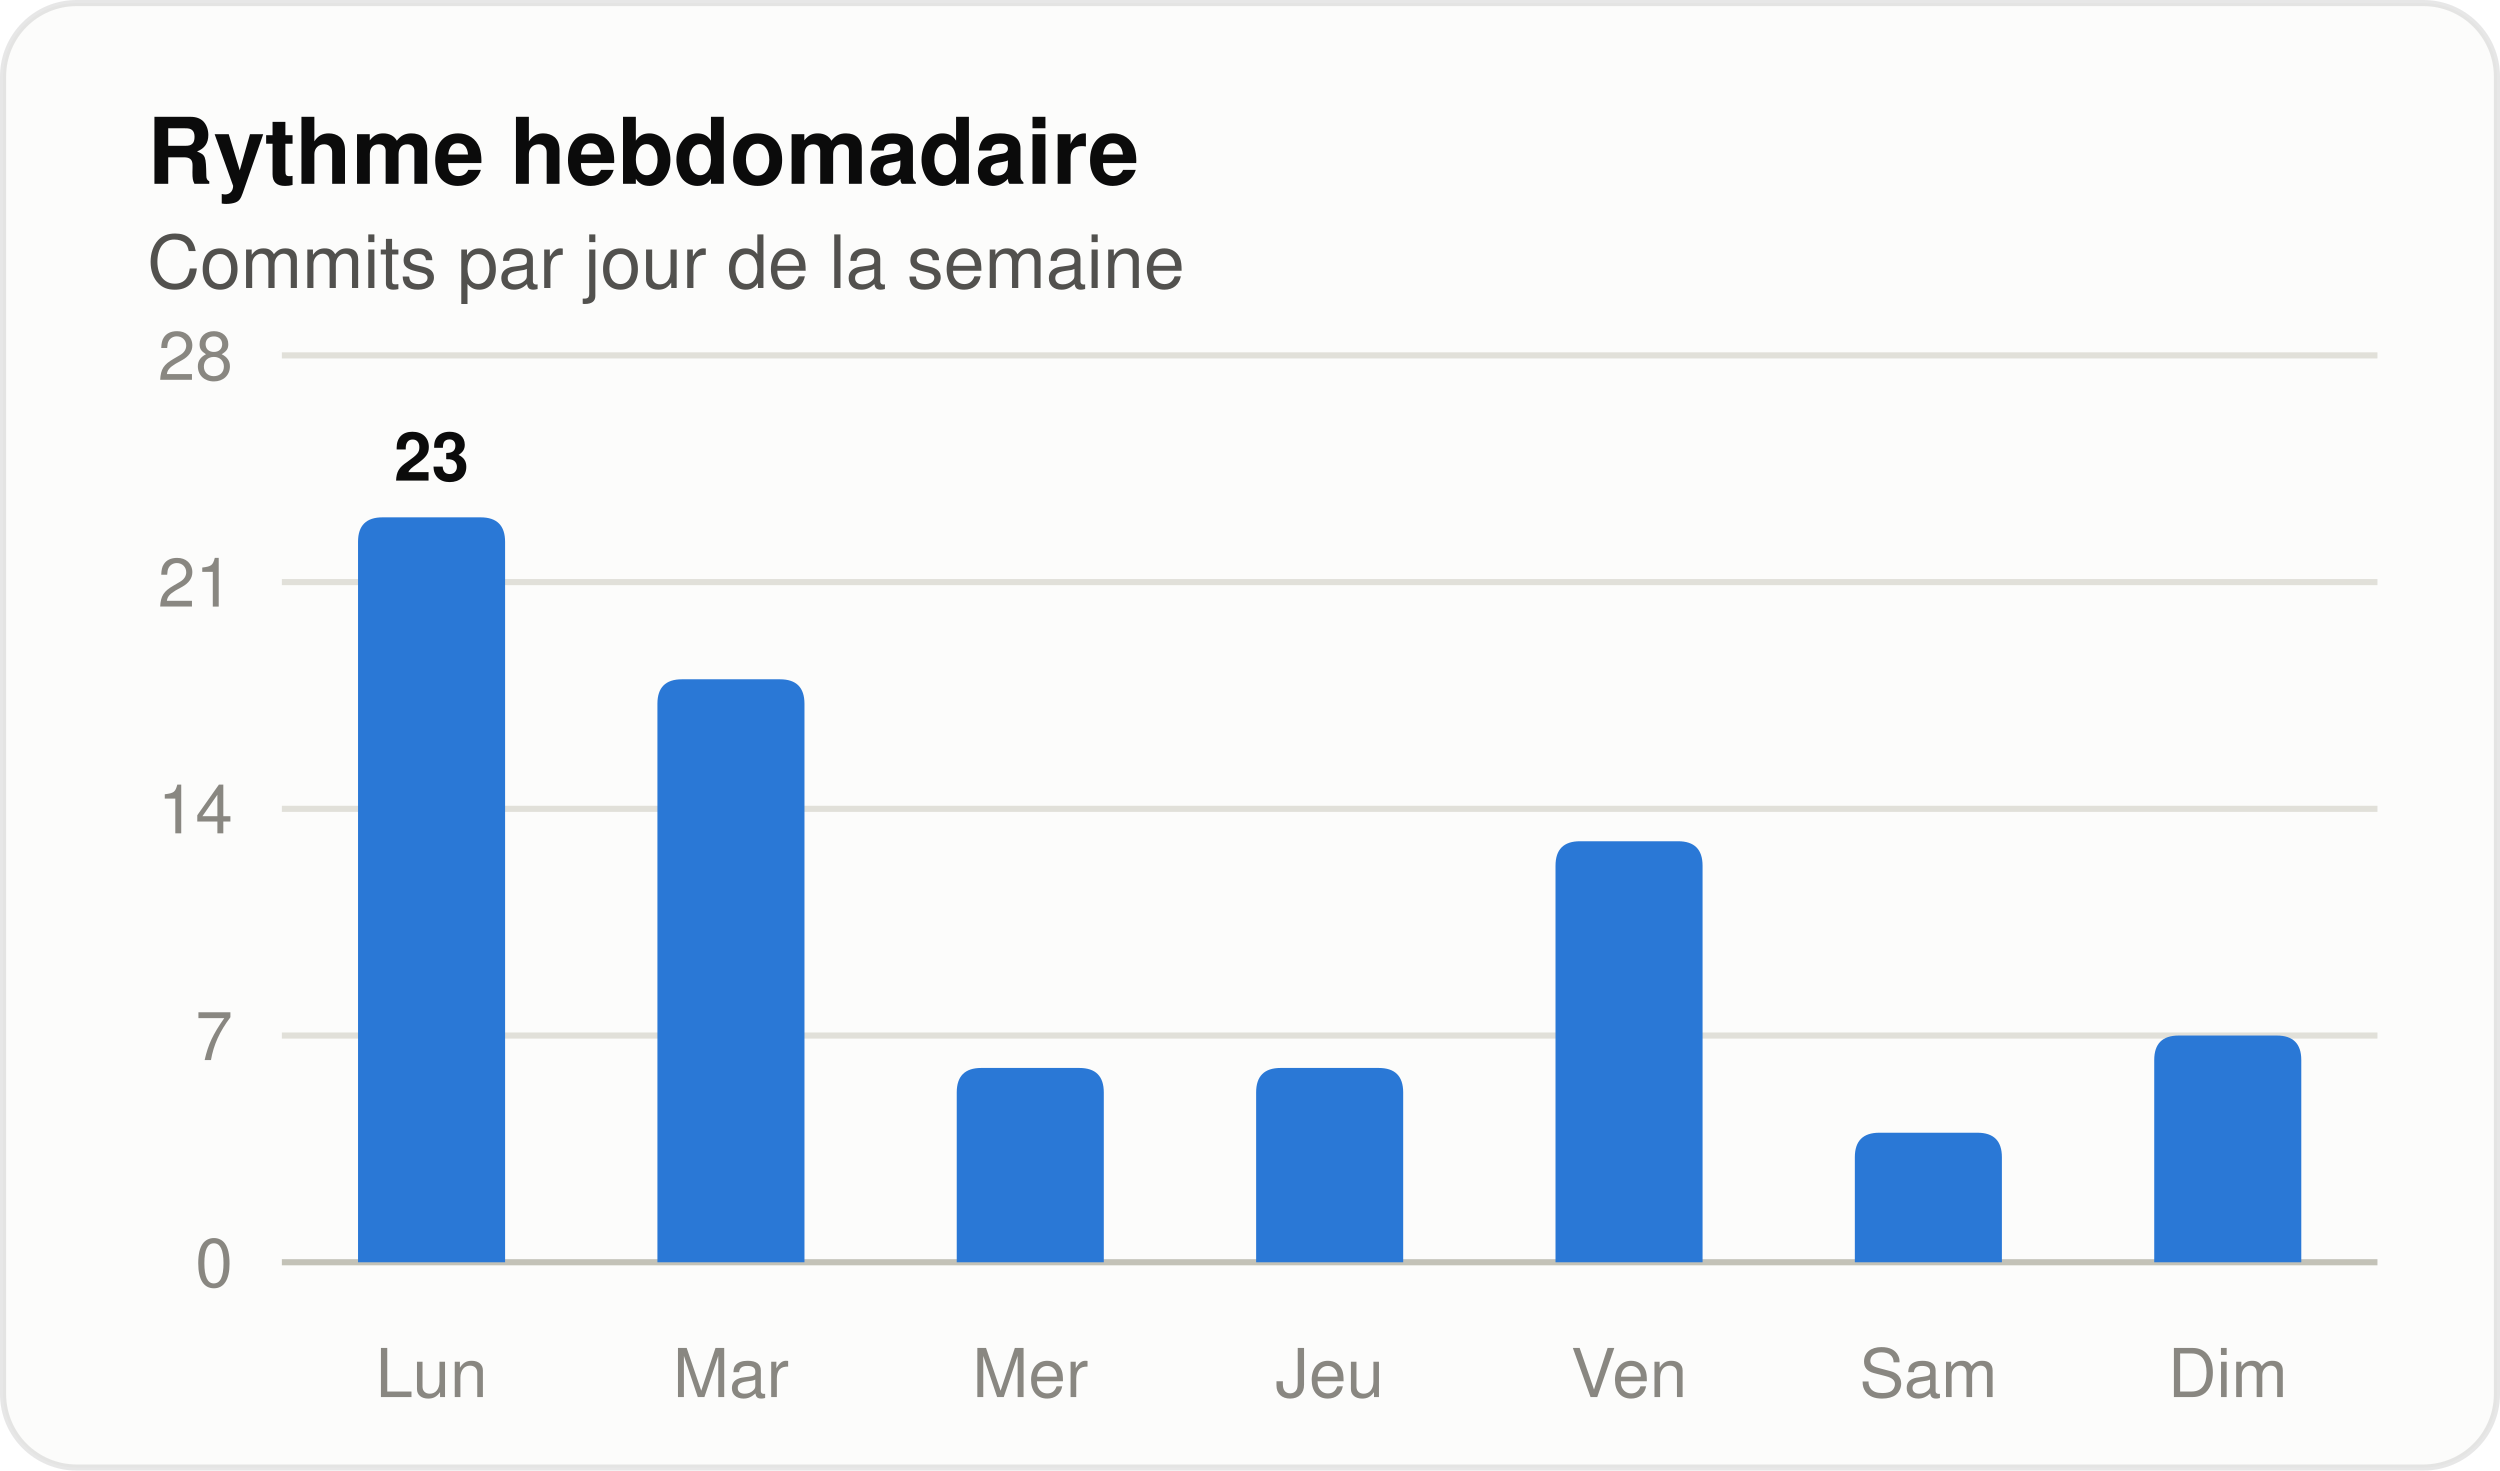
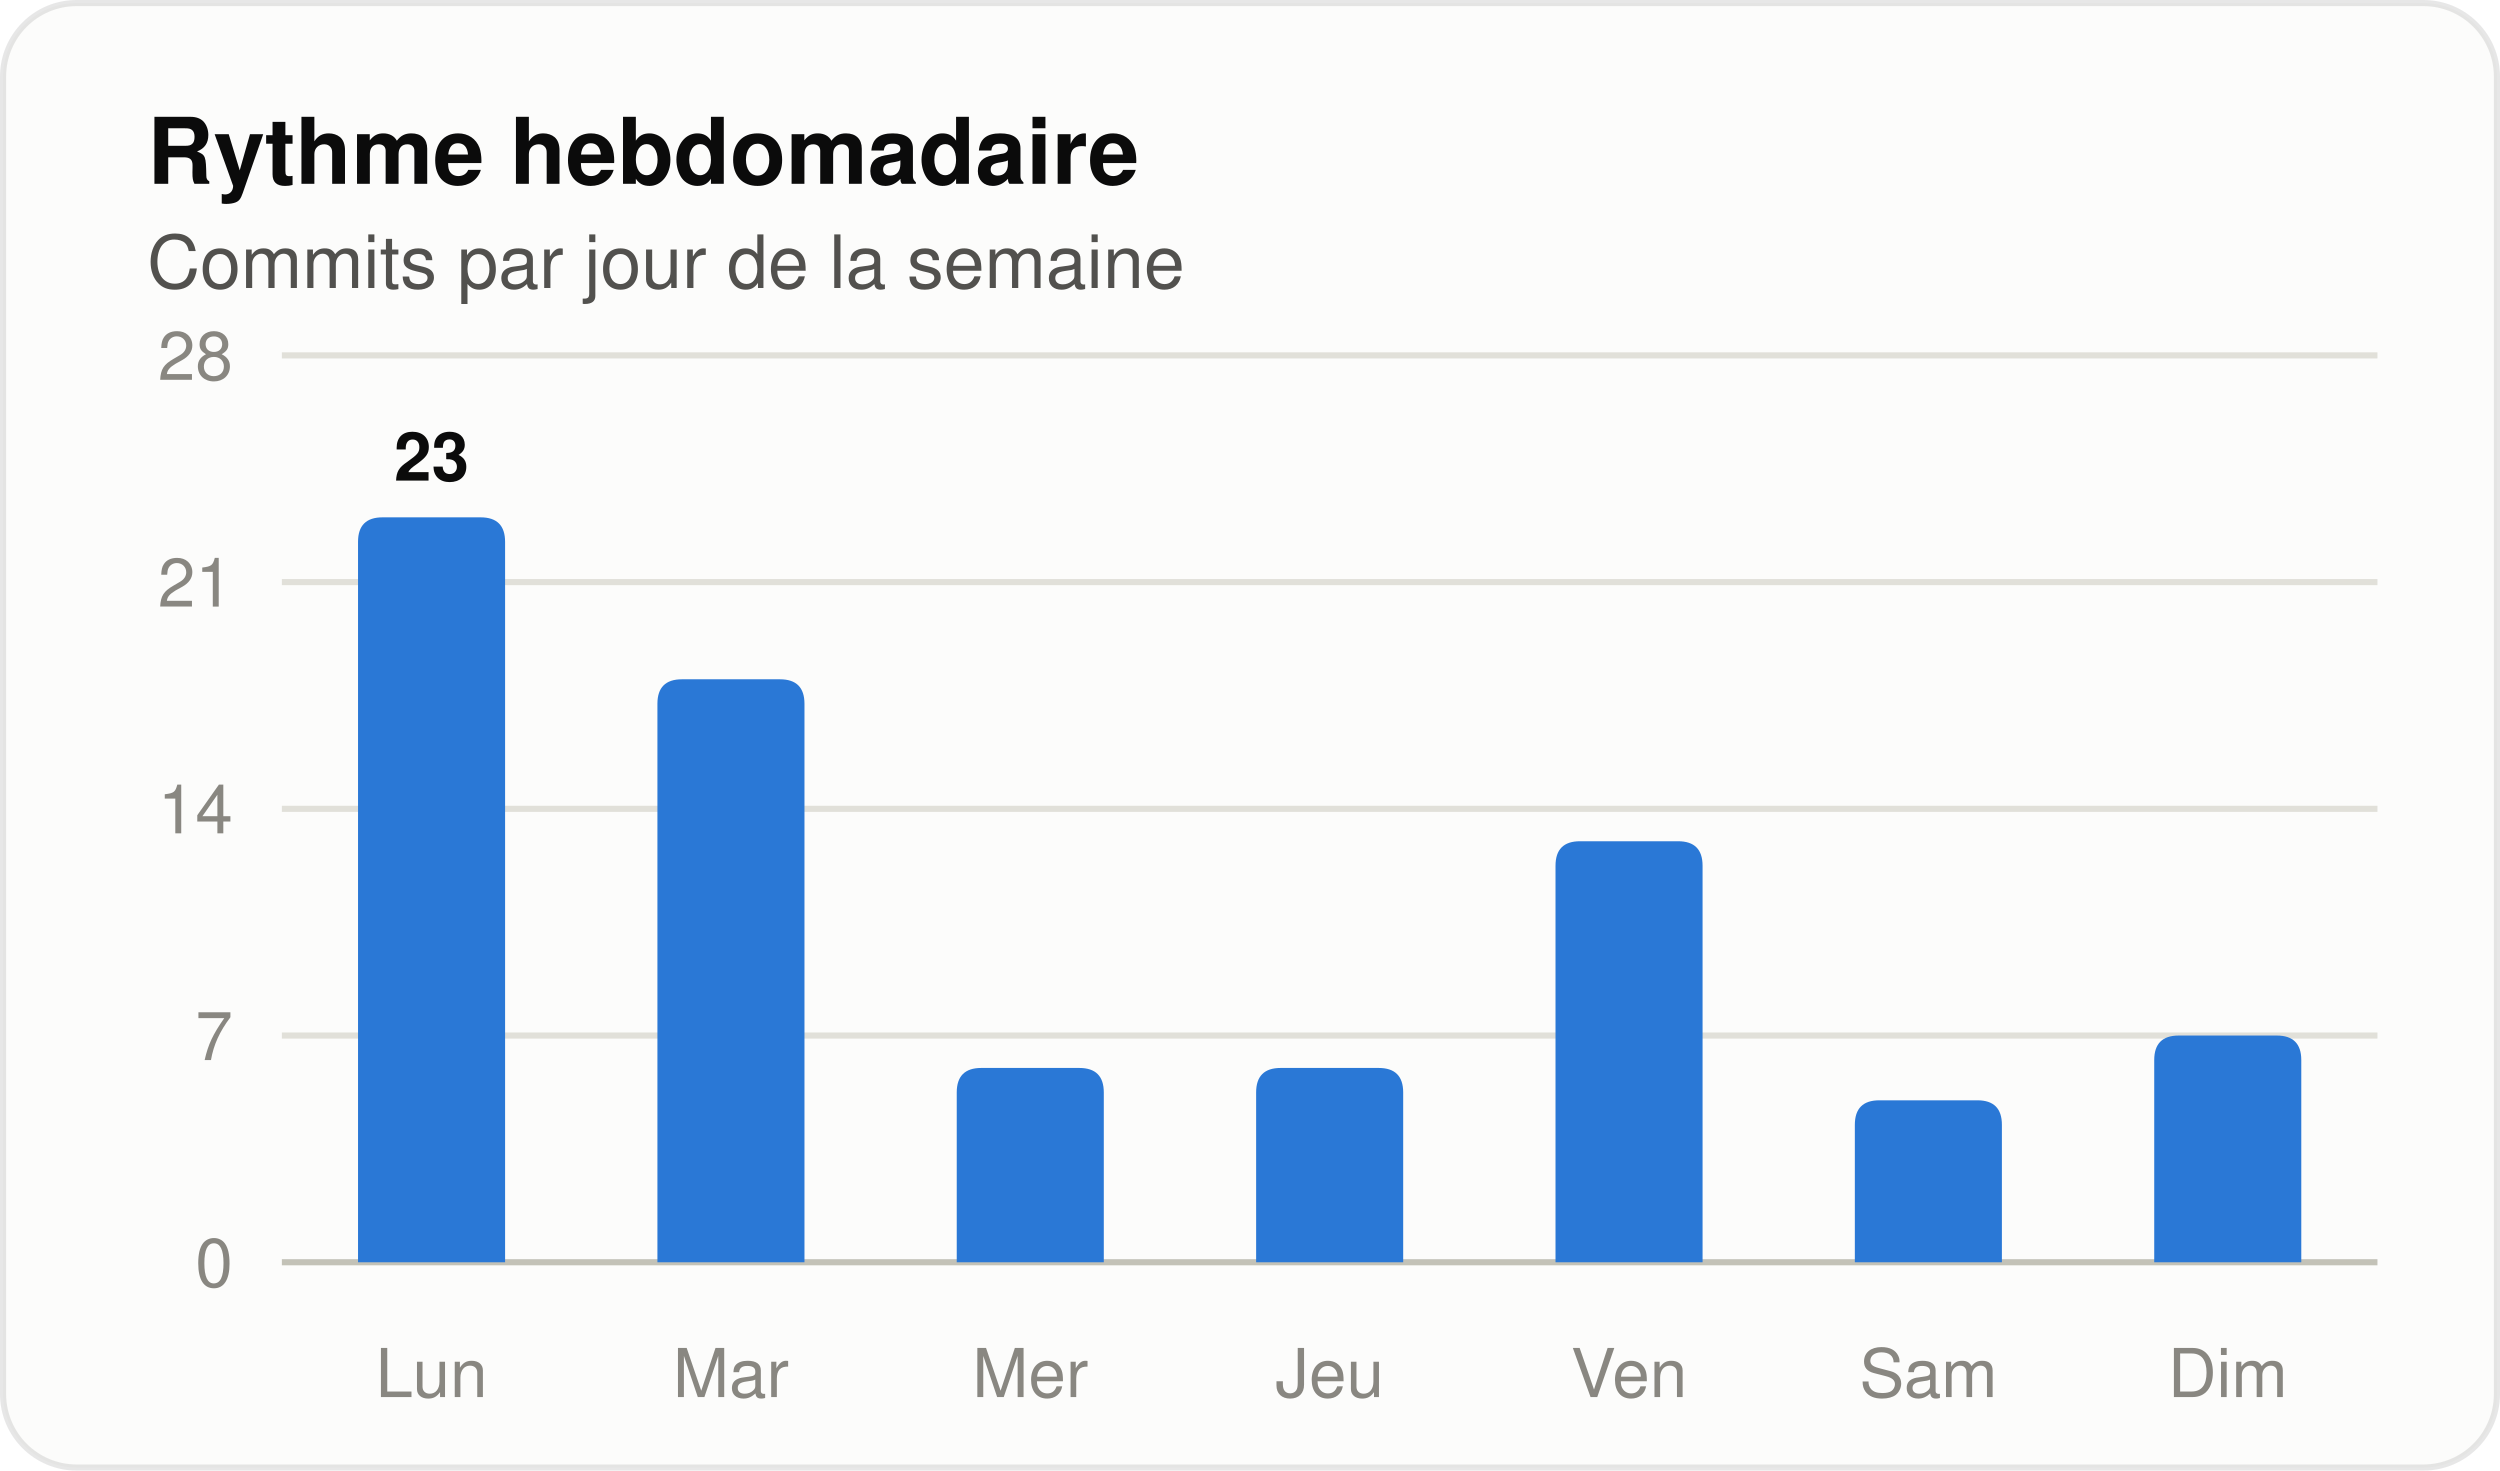
<svg xmlns="http://www.w3.org/2000/svg" width="408" height="240" viewBox="0 0 408 240" role="img" aria-label="Histogramme des commits par jour de la semaine" font-family="system-ui, 'Segoe UI', Ubuntu, Helvetica, Arial, sans-serif">
  <rect x="0.5" y="0.5" width="407" height="239" rx="12" fill="#fcfcfb" stroke="rgba(11,11,11,0.10)" />
  <text x="24" y="30" font-size="15" fill="#0b0b0b" font-weight="600">Rythme hebdomadaire</text>
  <text x="24" y="47" font-size="12" fill="#52514e">Commits par jour de la semaine</text>
  <line x1="46" y1="206.0" x2="388" y2="206.0" stroke="#c3c2b7" stroke-width="1" />
  <text x="38" y="210" font-size="11" fill="#898781" text-anchor="end" font-variant-numeric="tabular-nums">0</text>
  <line x1="46" y1="169.0" x2="388" y2="169.0" stroke="#e1e0d9" stroke-width="1" />
  <text x="38" y="173" font-size="11" fill="#898781" text-anchor="end" font-variant-numeric="tabular-nums">7</text>
  <line x1="46" y1="132.0" x2="388" y2="132.0" stroke="#e1e0d9" stroke-width="1" />
  <text x="38" y="136" font-size="11" fill="#898781" text-anchor="end" font-variant-numeric="tabular-nums">14</text>
  <line x1="46" y1="95.0" x2="388" y2="95.0" stroke="#e1e0d9" stroke-width="1" />
  <text x="38" y="99" font-size="11" fill="#898781" text-anchor="end" font-variant-numeric="tabular-nums">21</text>
  <line x1="46" y1="58.0" x2="388" y2="58.0" stroke="#e1e0d9" stroke-width="1" />
  <text x="38" y="62" font-size="11" fill="#898781" text-anchor="end" font-variant-numeric="tabular-nums">28</text>
  <path d="M 58.43 206.00 V 88.43 Q 58.43 84.43 62.43 84.43 H 78.43 Q 82.43 84.43 82.43 88.43 V 206.00 Z" fill="#2a78d6" />
  <text x="70.429" y="78.429" font-size="11" fill="#0b0b0b" font-weight="600" text-anchor="middle">23</text>
  <text x="70.429" y="228" font-size="11" fill="#898781" text-anchor="middle">Lun</text>
  <path d="M 107.29 206.00 V 114.86 Q 107.29 110.86 111.29 110.86 H 127.29 Q 131.29 110.86 131.29 114.86 V 206.00 Z" fill="#2a78d6" />
  <text x="119.286" y="228" font-size="11" fill="#898781" text-anchor="middle">Mar</text>
  <path d="M 156.14 206.00 V 178.29 Q 156.14 174.29 160.14 174.29 H 176.14 Q 180.14 174.29 180.14 178.29 V 206.00 Z" fill="#2a78d6" />
  <text x="168.143" y="228" font-size="11" fill="#898781" text-anchor="middle">Mer</text>
  <path d="M 205.00 206.00 V 178.29 Q 205.00 174.29 209.00 174.29 H 225.00 Q 229.00 174.29 229.00 178.29 V 206.00 Z" fill="#2a78d6" />
  <text x="217" y="228" font-size="11" fill="#898781" text-anchor="middle">Jeu</text>
  <path d="M 253.86 206.00 V 141.29 Q 253.86 137.29 257.86 137.29 H 273.86 Q 277.86 137.29 277.86 141.29 V 206.00 Z" fill="#2a78d6" />
  <text x="265.857" y="228" font-size="11" fill="#898781" text-anchor="middle">Ven</text>
-   <path d="M 302.71 206.00 V 188.86 Q 302.71 184.86 306.71 184.86 H 322.71 Q 326.71 184.86 326.71 188.86 V 206.00 Z" fill="#2a78d6" />
+   <path d="M 302.71 206.00 V 183.57 Q 302.71 179.57 306.71 179.57 H 322.71 Q 326.71 179.57 326.71 183.57 V 206.00 Z" fill="#2a78d6" />
  <text x="314.714" y="228" font-size="11" fill="#898781" text-anchor="middle">Sam</text>
  <path d="M 351.57 206.00 V 173.00 Q 351.57 169.00 355.57 169.00 H 371.57 Q 375.57 169.00 375.57 173.00 V 206.00 Z" fill="#2a78d6" />
  <text x="363.571" y="228" font-size="11" fill="#898781" text-anchor="middle">Dim</text>
</svg>
